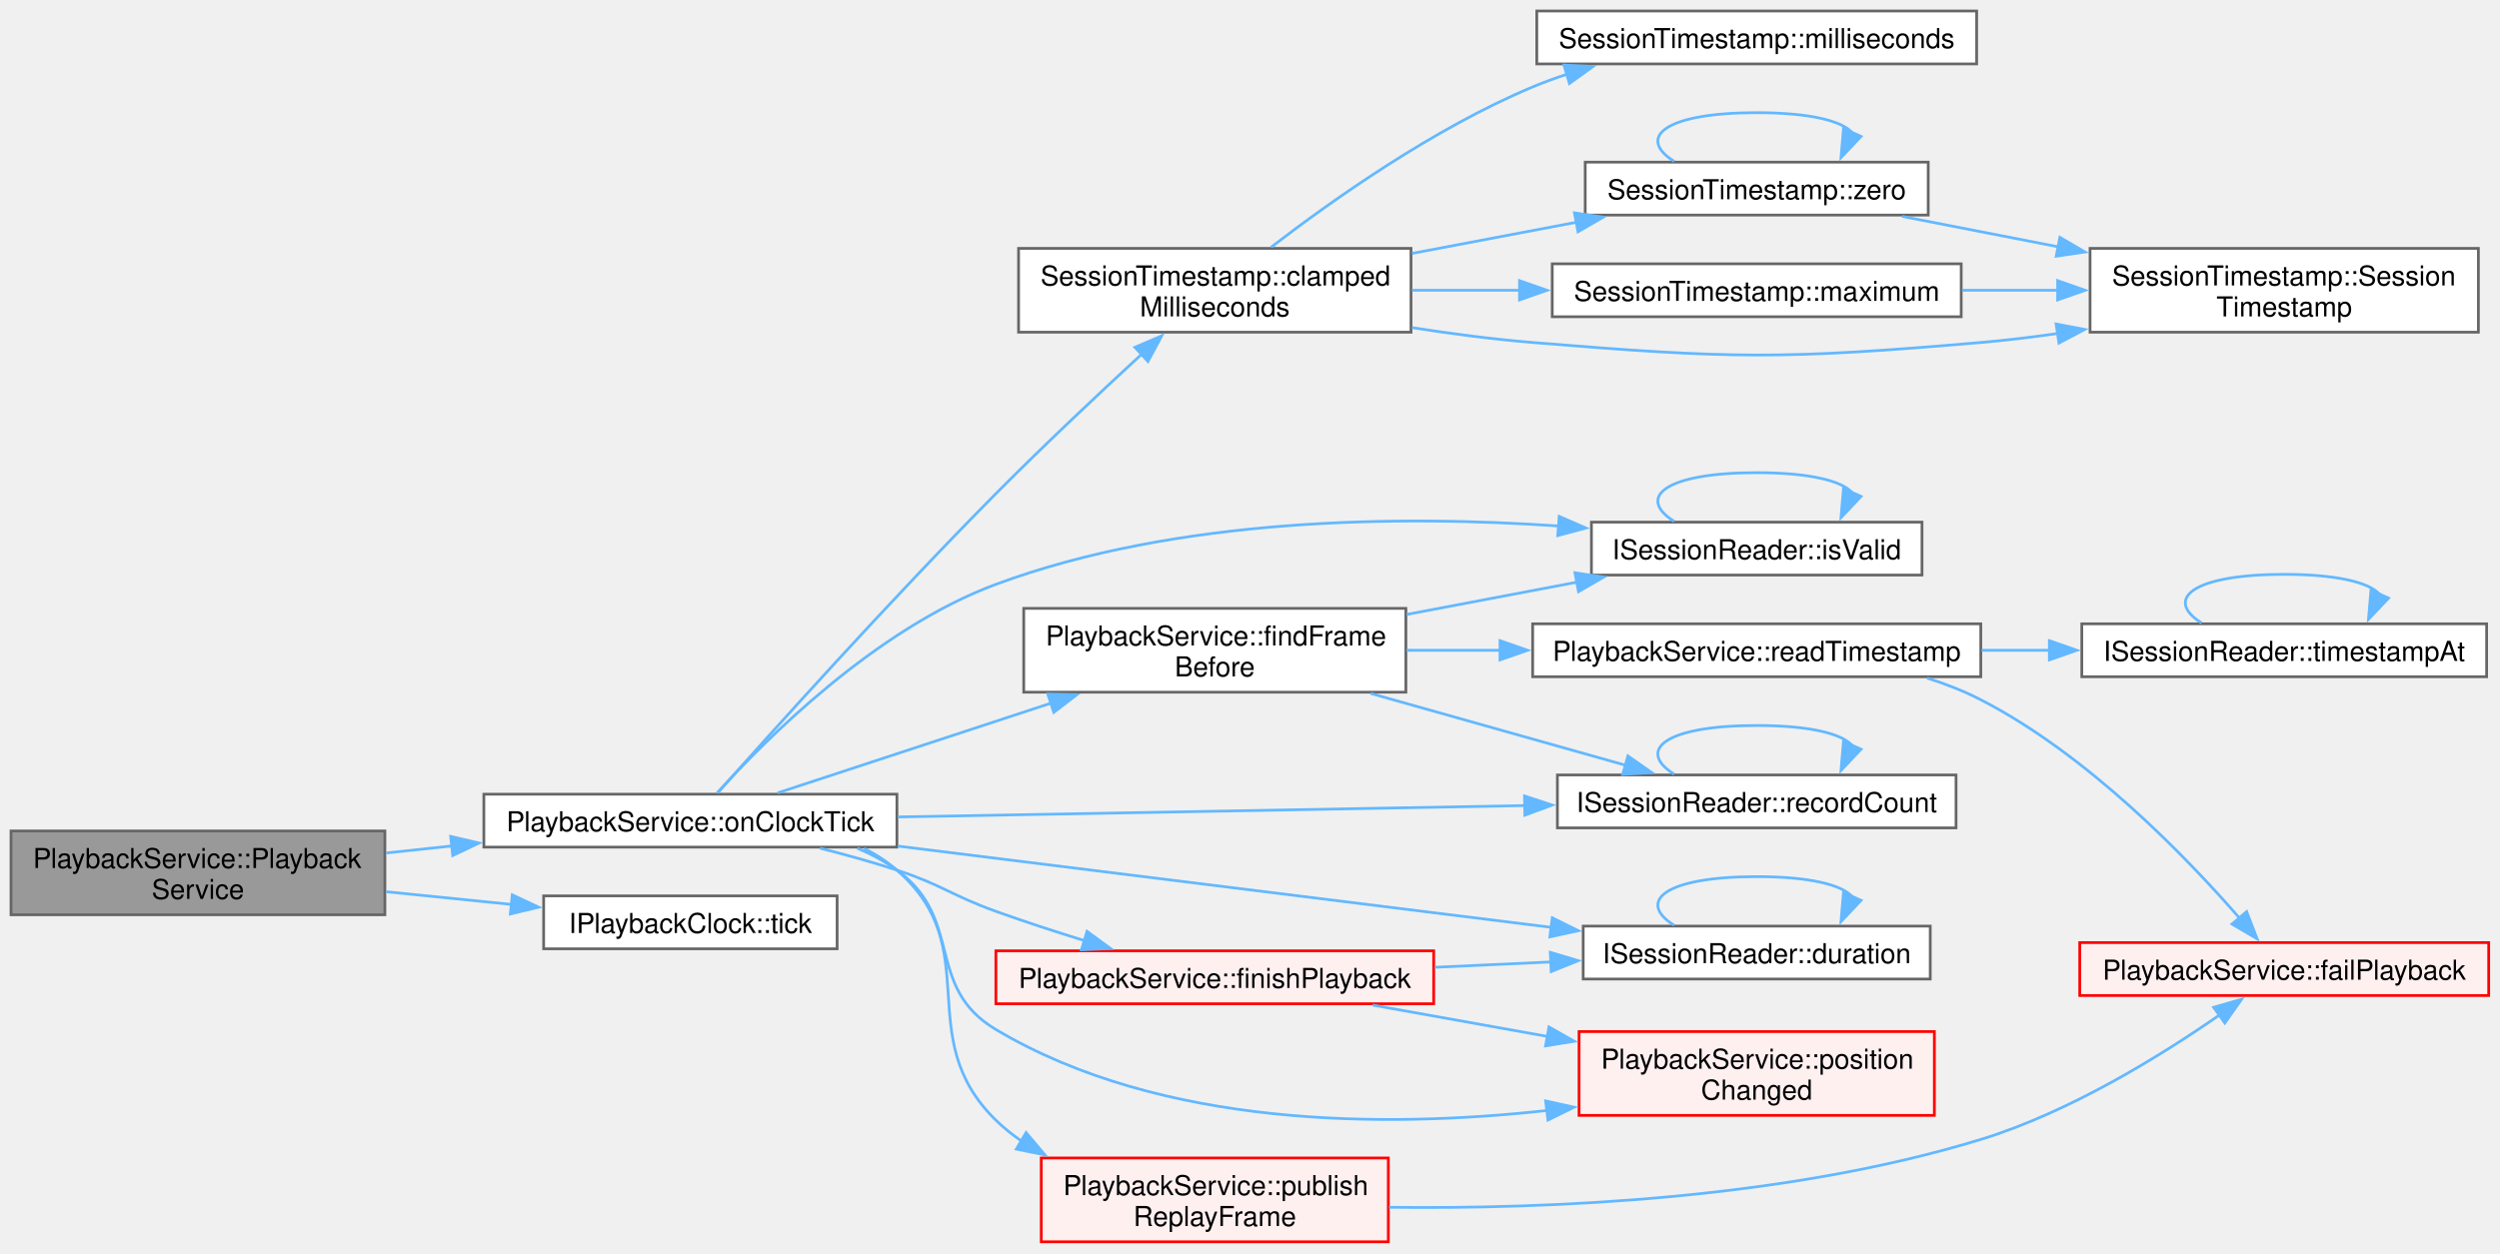
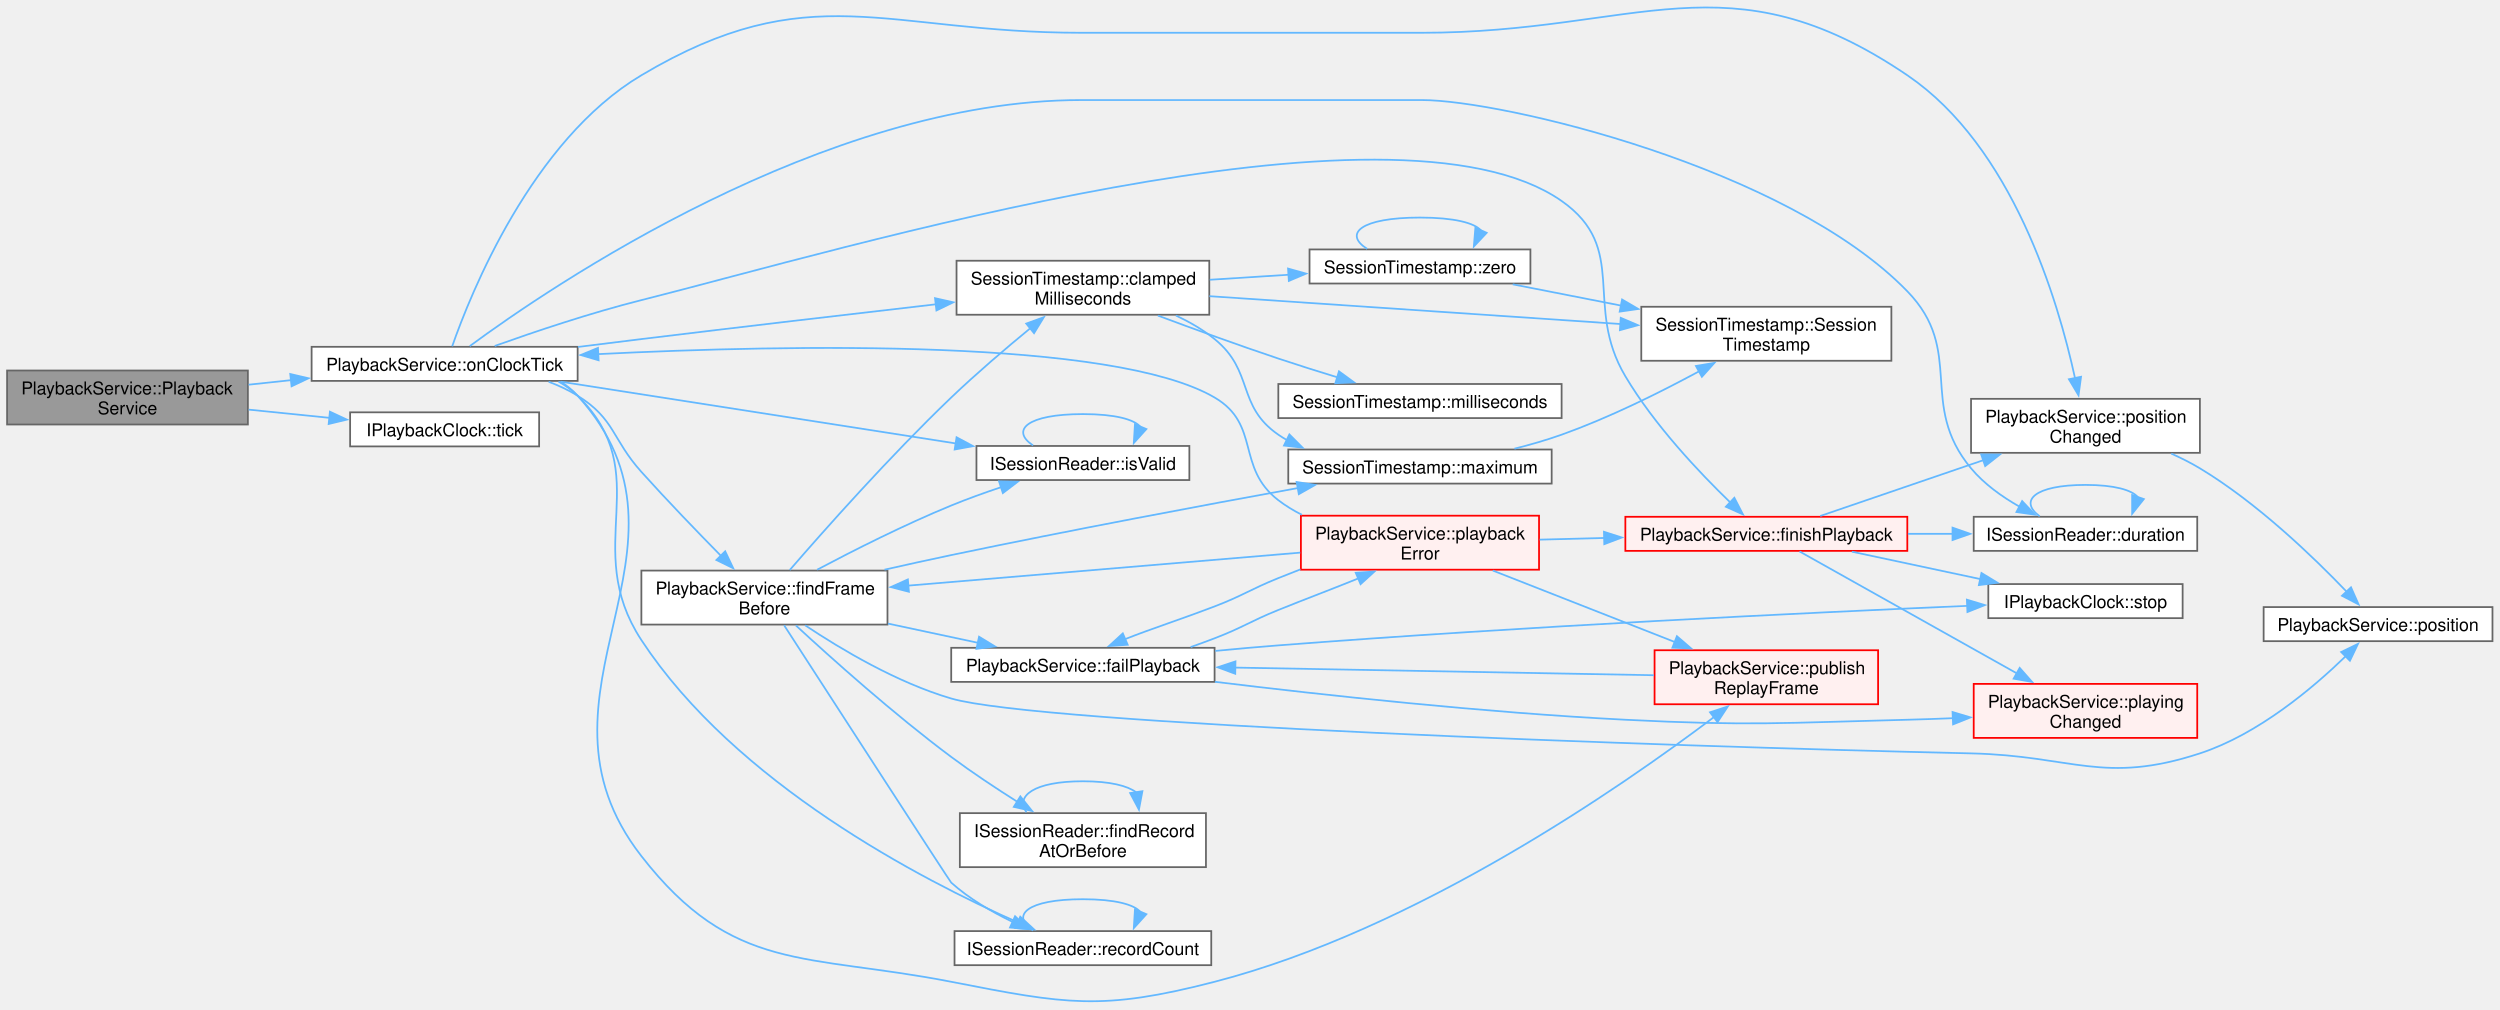
- <svg xmlns="http://www.w3.org/2000/svg" xmlns:xlink="http://www.w3.org/1999/xlink" width="909pt" height="456pt" viewBox="0.00 0.00 909.00 456.00">
-   <g id="graph0" class="graph" transform="scale(1 1) rotate(0) translate(4 451.88)">
+ <svg xmlns="http://www.w3.org/2000/svg" xmlns:xlink="http://www.w3.org/1999/xlink" width="1412pt" height="570pt" viewBox="0.00 0.00 1412.00 570.00">
+   <g id="graph0" class="graph" transform="scale(1 1) rotate(0) translate(4 565.7)">
    <g id="Node000001" class="node">
      <g id="a_Node000001">
        <a xlink:title=" ">
-           <polygon fill="#999999" stroke="#666666" points="136,-149.5 0,-149.5 0,-119 136,-119 136,-149.5" />
-           <text xml:space="preserve" text-anchor="start" x="8" y="-136" font-family="Helvetica,sans-Serif" font-size="10.00">PlaybackService::Playback</text>
-           <text xml:space="preserve" text-anchor="middle" x="68" y="-124.75" font-family="Helvetica,sans-Serif" font-size="10.00">Service</text>
+           <polygon fill="#999999" stroke="#666666" points="136,-356.44 0,-356.44 0,-325.94 136,-325.94 136,-356.44" />
+           <text xml:space="preserve" text-anchor="start" x="8" y="-342.94" font-family="Helvetica,sans-Serif" font-size="10.00">PlaybackService::Playback</text>
+           <text xml:space="preserve" text-anchor="middle" x="68" y="-331.69" font-family="Helvetica,sans-Serif" font-size="10.00">Service</text>
        </a>
      </g>
    </g>
    <g id="Node000002" class="node">
      <g id="a_Node000002">
        <a xlink:href="class_playback_service.html#ab222dc3c3901449380e63a7efedc1444" target="_top" xlink:title=" ">
-           <polygon fill="white" stroke="#666666" points="322.25,-162.88 172,-162.88 172,-143.62 322.25,-143.62 322.25,-162.88" />
-           <text xml:space="preserve" text-anchor="middle" x="247.12" y="-149.38" font-family="Helvetica,sans-Serif" font-size="10.00">PlaybackService::onClockTick</text>
+           <polygon fill="white" stroke="#666666" points="322.25,-369.82 172,-369.82 172,-350.57 322.25,-350.57 322.25,-369.82" />
+           <text xml:space="preserve" text-anchor="middle" x="247.12" y="-356.32" font-family="Helvetica,sans-Serif" font-size="10.00">PlaybackService::onClockTick</text>
        </a>
      </g>
    </g>
    <g id="edge1_Node000001_Node000002" class="edge">
      <g id="a_edge1_Node000001_Node000002">
        <a xlink:title=" ">
-           <path fill="none" stroke="#63b8ff" d="M136.47,-141.49C144.31,-142.33 152.38,-143.19 160.43,-144.06" />
-           <polygon fill="#63b8ff" stroke="#63b8ff" points="159.93,-147.52 170.25,-145.11 160.68,-140.56 159.93,-147.52" />
-         </a>
-       </g>
-     </g>
-     <g id="Node000030" class="node">
-       <g id="a_Node000030">
+           <path fill="none" stroke="#63b8ff" d="M136.47,-348.43C144.31,-349.27 152.38,-350.14 160.43,-351" />
+           <polygon fill="#63b8ff" stroke="#63b8ff" points="159.93,-354.47 170.25,-352.05 160.68,-347.51 159.93,-354.47" />
+         </a>
+       </g>
+     </g>
+     <g id="Node000029" class="node">
+       <g id="a_Node000029">
        <a xlink:href="class_i_playback_clock.html#afbf2c0264e2e838a4f39fa58bf73d0eb" target="_top" xlink:title=" ">
-           <polygon fill="white" stroke="#666666" points="300.5,-125.88 193.75,-125.88 193.75,-106.62 300.5,-106.62 300.5,-125.88" />
-           <text xml:space="preserve" text-anchor="middle" x="247.12" y="-112.38" font-family="Helvetica,sans-Serif" font-size="10.00">IPlaybackClock::tick</text>
-         </a>
-       </g>
-     </g>
-     <g id="edge29_Node000001_Node000030" class="edge">
-       <g id="a_edge29_Node000001_Node000030">
-         <a xlink:title=" ">
-           <path fill="none" stroke="#63b8ff" d="M136.47,-127.39C151.5,-125.87 167.4,-124.25 182.29,-122.74" />
-           <polygon fill="#63b8ff" stroke="#63b8ff" points="182.34,-126.25 191.93,-121.76 181.63,-119.29 182.34,-126.25" />
+           <polygon fill="white" stroke="#666666" points="300.5,-332.82 193.75,-332.82 193.75,-313.57 300.5,-313.57 300.5,-332.82" />
+           <text xml:space="preserve" text-anchor="middle" x="247.12" y="-319.32" font-family="Helvetica,sans-Serif" font-size="10.00">IPlaybackClock::tick</text>
+         </a>
+       </g>
+     </g>
+     <g id="edge42_Node000001_Node000029" class="edge">
+       <g id="a_edge42_Node000001_Node000029">
+         <a xlink:title=" ">
+           <path fill="none" stroke="#63b8ff" d="M136.47,-334.34C151.5,-332.81 167.4,-331.19 182.29,-329.68" />
+           <polygon fill="#63b8ff" stroke="#63b8ff" points="182.34,-333.19 191.93,-328.7 181.63,-326.23 182.34,-333.19" />
        </a>
      </g>
    </g>
    <g id="Node000003" class="node">
      <g id="a_Node000003">
        <a xlink:href="class_session_timestamp.html#abdcdc65dfb0177686e5c9065caf4932f" target="_top" xlink:title=" ">
-           <polygon fill="white" stroke="#666666" points="509.25,-361.5 366.5,-361.5 366.5,-331 509.25,-331 509.25,-361.5" />
-           <text xml:space="preserve" text-anchor="start" x="374.5" y="-348" font-family="Helvetica,sans-Serif" font-size="10.00">SessionTimestamp::clamped</text>
-           <text xml:space="preserve" text-anchor="middle" x="437.88" y="-336.75" font-family="Helvetica,sans-Serif" font-size="10.00">Milliseconds</text>
+           <polygon fill="white" stroke="#666666" points="679,-418.44 536.25,-418.44 536.25,-387.94 679,-387.94 679,-418.44" />
+           <text xml:space="preserve" text-anchor="start" x="544.25" y="-404.94" font-family="Helvetica,sans-Serif" font-size="10.00">SessionTimestamp::clamped</text>
+           <text xml:space="preserve" text-anchor="middle" x="607.62" y="-393.69" font-family="Helvetica,sans-Serif" font-size="10.00">Milliseconds</text>
        </a>
      </g>
    </g>
    <g id="edge2_Node000002_Node000003" class="edge">
      <g id="a_edge2_Node000002_Node000003">
        <a xlink:title=" ">
-           <path fill="none" stroke="#63b8ff" d="M257.04,-163.34C275.49,-184.13 319.4,-233.07 358.25,-272.25 375.62,-289.77 395.92,-308.84 411.53,-323.23" />
-           <polygon fill="#63b8ff" stroke="#63b8ff" points="408.83,-325.5 418.57,-329.68 413.56,-320.34 408.83,-325.5" />
+           <path fill="none" stroke="#63b8ff" d="M322.46,-369.75C334.42,-371.25 346.68,-372.78 358.25,-374.19 413.71,-380.95 476.17,-388.25 524.58,-393.83" />
+           <polygon fill="#63b8ff" stroke="#63b8ff" points="524.1,-397.29 534.44,-394.96 524.9,-390.34 524.1,-397.29" />
        </a>
      </g>
    </g>
    <g id="Node000008" class="node">
      <g id="a_Node000008">
        <a xlink:href="class_i_session_reader.html#a325284789d5b91e1f8aceb1e6f54d1fe" target="_top" xlink:title=" ">
-           <polygon fill="white" stroke="#666666" points="698.12,-114.88 571.88,-114.88 571.88,-95.62 698.12,-95.62 698.12,-114.88" />
-           <text xml:space="preserve" text-anchor="middle" x="635" y="-101.38" font-family="Helvetica,sans-Serif" font-size="10.00">ISessionReader::duration</text>
+           <polygon fill="white" stroke="#666666" points="1237,-273.82 1110.75,-273.82 1110.75,-254.57 1237,-254.57 1237,-273.82" />
+           <text xml:space="preserve" text-anchor="middle" x="1173.88" y="-260.32" font-family="Helvetica,sans-Serif" font-size="10.00">ISessionReader::duration</text>
        </a>
      </g>
    </g>
    <g id="edge10_Node000002_Node000008" class="edge">
      <g id="a_edge10_Node000002_Node000008">
        <a xlink:title=" ">
-           <path fill="none" stroke="#63b8ff" d="M322.53,-144C391.09,-135.47 492.26,-122.88 560.53,-114.39" />
-           <polygon fill="#63b8ff" stroke="#63b8ff" points="560.62,-117.9 570.11,-113.2 559.76,-110.96 560.62,-117.9" />
+           <path fill="none" stroke="#63b8ff" d="M261.3,-370.2C306.63,-403.61 461.38,-509.19 606.62,-509.19 606.62,-509.19 606.62,-509.19 799,-509.19 844.26,-509.19 1005.33,-471.19 1073.25,-401.19 1106.15,-367.29 1079.01,-337.48 1109.25,-301.19 1116.6,-292.38 1126.62,-285.19 1136.54,-279.58" />
+           <polygon fill="#63b8ff" stroke="#63b8ff" points="1138.11,-282.71 1145.37,-275 1134.88,-276.5 1138.11,-282.71" />
        </a>
      </g>
    </g>
    <g id="Node000009" class="node">
      <g id="a_Node000009">
        <a xlink:href="class_playback_service.html#af7dcd8ae996bb015d78e185add1c9b1d" target="_top" xlink:title=" ">
-           <polygon fill="white" stroke="#666666" points="507.38,-230.5 368.38,-230.5 368.38,-200 507.38,-200 507.38,-230.5" />
-           <text xml:space="preserve" text-anchor="start" x="376.38" y="-217" font-family="Helvetica,sans-Serif" font-size="10.00">PlaybackService::findFrame</text>
-           <text xml:space="preserve" text-anchor="middle" x="437.88" y="-205.75" font-family="Helvetica,sans-Serif" font-size="10.00">Before</text>
+           <polygon fill="white" stroke="#666666" points="497.25,-243.44 358.25,-243.44 358.25,-212.94 497.25,-212.94 497.25,-243.44" />
+           <text xml:space="preserve" text-anchor="start" x="366.25" y="-229.94" font-family="Helvetica,sans-Serif" font-size="10.00">PlaybackService::findFrame</text>
+           <text xml:space="preserve" text-anchor="middle" x="427.75" y="-218.69" font-family="Helvetica,sans-Serif" font-size="10.00">Before</text>
        </a>
      </g>
    </g>
    <g id="edge12_Node000002_Node000009" class="edge">
      <g id="a_edge12_Node000002_Node000009">
        <a xlink:title=" ">
-           <path fill="none" stroke="#63b8ff" d="M278.87,-163.35C305.71,-172.17 345.41,-185.21 378.3,-196.01" />
-           <polygon fill="#63b8ff" stroke="#63b8ff" points="377.13,-199.31 387.72,-199.1 379.31,-192.66 377.13,-199.31" />
-         </a>
-       </g>
-     </g>
-     <g id="Node000010" class="node">
-       <g id="a_Node000010">
+           <path fill="none" stroke="#63b8ff" d="M305.87,-350.08C311.62,-347.93 317.19,-345.34 322.25,-342.19 343.42,-329.04 341.59,-317.73 358.25,-299.19 372.85,-282.95 389.91,-265.27 403.34,-251.61" />
+           <polygon fill="#63b8ff" stroke="#63b8ff" points="405.58,-254.33 410.13,-244.76 400.61,-249.41 405.58,-254.33" />
+         </a>
+       </g>
+     </g>
+     <g id="Node000012" class="node">
+       <g id="a_Node000012">
+         <a xlink:href="class_playback_service.html#a9a341b7a275a1e1f18bb1e89a582736c" target="_top" xlink:title=" ">
+           <polygon fill="#fff0f0" stroke="red" points="1073.25,-273.82 914,-273.82 914,-254.57 1073.25,-254.57 1073.25,-273.82" />
+           <text xml:space="preserve" text-anchor="middle" x="993.62" y="-260.32" font-family="Helvetica,sans-Serif" font-size="10.00">PlaybackService::finishPlayback</text>
+         </a>
+       </g>
+     </g>
+     <g id="edge37_Node000002_Node000012" class="edge">
+       <g id="a_edge37_Node000002_Node000012">
+         <a xlink:title=" ">
+           <path fill="none" stroke="#63b8ff" d="M275.42,-370.3C297.52,-378.2 329.57,-389 358.25,-396.19 470.93,-424.44 782.85,-518.84 878,-452.19 916.35,-425.33 890.08,-393.44 914,-353.19 930.32,-325.72 955.7,-298.89 973.18,-282" />
+           <polygon fill="#63b8ff" stroke="#63b8ff" points="975.56,-284.57 980.42,-275.16 970.75,-279.48 975.56,-284.57" />
+         </a>
+       </g>
+     </g>
+     <g id="Node000016" class="node">
+       <g id="a_Node000016">
+         <a xlink:href="class_playback_service.html#a0d810aa9ebe8492aea8b82c6e429c5d6" target="_top" xlink:title=" ">
+           <polygon fill="white" stroke="#666666" points="1238.5,-340.44 1109.25,-340.44 1109.25,-309.94 1238.5,-309.94 1238.5,-340.44" />
+           <text xml:space="preserve" text-anchor="start" x="1117.25" y="-326.94" font-family="Helvetica,sans-Serif" font-size="10.00">PlaybackService::position</text>
+           <text xml:space="preserve" text-anchor="middle" x="1173.88" y="-315.69" font-family="Helvetica,sans-Serif" font-size="10.00">Changed</text>
+         </a>
+       </g>
+     </g>
+     <g id="edge39_Node000002_Node000016" class="edge">
+       <g id="a_edge39_Node000002_Node000016">
+         <a xlink:title=" ">
+           <path fill="none" stroke="#63b8ff" d="M251.4,-370.12C261.66,-399.51 296.31,-486.36 358.25,-523.19 453.57,-579.88 495.72,-547.19 606.62,-547.19 606.62,-547.19 606.62,-547.19 799,-547.19 921.35,-547.19 971.99,-591.87 1073.25,-523.19 1132.64,-482.92 1158.37,-396.26 1167.96,-352.16" />
+           <polygon fill="#63b8ff" stroke="#63b8ff" points="1171.38,-352.91 1169.95,-342.41 1164.52,-351.51 1171.38,-352.91" />
+         </a>
+       </g>
+     </g>
+     <g id="Node000025" class="node">
+       <g id="a_Node000025">
+         <a xlink:href="class_playback_service.html#a481e02ab61a303ad278cc269b4fe7bd4" target="_top" xlink:title=" ">
+           <polygon fill="#fff0f0" stroke="red" points="1056.75,-198.44 930.5,-198.44 930.5,-167.94 1056.75,-167.94 1056.75,-198.44" />
+           <text xml:space="preserve" text-anchor="start" x="938.5" y="-184.94" font-family="Helvetica,sans-Serif" font-size="10.00">PlaybackService::publish</text>
+           <text xml:space="preserve" text-anchor="middle" x="993.62" y="-173.69" font-family="Helvetica,sans-Serif" font-size="10.00">ReplayFrame</text>
+         </a>
+       </g>
+     </g>
+     <g id="edge40_Node000002_Node000025" class="edge">
+       <g id="a_edge40_Node000002_Node000025">
+         <a xlink:title=" ">
+           <path fill="none" stroke="#63b8ff" d="M312.54,-350.19C316.12,-347.97 319.41,-345.34 322.25,-342.19 400.49,-255.66 286.59,-174.25 358.25,-82.19 409.81,-15.96 450.87,-27.27 533.25,-11.19 598.14,1.47 617.99,5.35 682,-11.19 795.5,-40.52 911.78,-121.18 964.08,-160.73" />
+           <polygon fill="#63b8ff" stroke="#63b8ff" points="961.81,-163.41 971.88,-166.7 966.06,-157.85 961.81,-163.41" />
+         </a>
+       </g>
+     </g>
+     <g id="Node000021" class="node">
+       <g id="a_Node000021">
        <a xlink:href="class_i_session_reader.html#af00a0907067a1e6a74d1ad64d911a22b" target="_top" xlink:title="True only while a fully validated session remains loaded.">
-           <polygon fill="white" stroke="#666666" points="695.12,-261.88 574.88,-261.88 574.88,-242.62 695.12,-242.62 695.12,-261.88" />
-           <text xml:space="preserve" text-anchor="middle" x="635" y="-248.38" font-family="Helvetica,sans-Serif" font-size="10.00">ISessionReader::isValid</text>
-         </a>
-       </g>
-     </g>
-     <g id="edge24_Node000002_Node000010" class="edge">
-       <g id="a_edge24_Node000002_Node000010">
-         <a xlink:title=" ">
-           <path fill="none" stroke="#63b8ff" d="M256.87,-163.35C274.05,-182.36 314.35,-222.97 358.25,-239.25 424.46,-263.8 505.81,-264.4 562.93,-260.48" />
-           <polygon fill="#63b8ff" stroke="#63b8ff" points="563.16,-263.97 572.87,-259.73 562.63,-256.99 563.16,-263.97" />
-         </a>
-       </g>
-     </g>
-     <g id="Node000023" class="node">
-       <g id="a_Node000023">
+           <polygon fill="white" stroke="#666666" points="667.75,-313.82 547.5,-313.82 547.5,-294.57 667.75,-294.57 667.75,-313.82" />
+           <text xml:space="preserve" text-anchor="middle" x="607.62" y="-300.32" font-family="Helvetica,sans-Serif" font-size="10.00">ISessionReader::isValid</text>
+         </a>
+       </g>
+     </g>
+     <g id="edge38_Node000002_Node000021" class="edge">
+       <g id="a_edge38_Node000002_Node000021">
+         <a xlink:title=" ">
+           <path fill="none" stroke="#63b8ff" d="M312.63,-350.12C375.48,-340.3 470.81,-325.41 535.75,-315.26" />
+           <polygon fill="#63b8ff" stroke="#63b8ff" points="536.27,-318.73 545.61,-313.72 535.19,-311.81 536.27,-318.73" />
+         </a>
+       </g>
+     </g>
+     <g id="Node000022" class="node">
+       <g id="a_Node000022">
        <a xlink:href="class_i_session_reader.html#ab5e822b6c4f84d5ed97ec944f823a91c" target="_top" xlink:title="Returns the number of records validated in the loaded session.">
-           <polygon fill="white" stroke="#666666" points="707.5,-169.88 562.5,-169.88 562.5,-150.62 707.5,-150.62 707.5,-169.88" />
-           <text xml:space="preserve" text-anchor="middle" x="635" y="-156.38" font-family="Helvetica,sans-Serif" font-size="10.00">ISessionReader::recordCount</text>
-         </a>
-       </g>
-     </g>
-     <g id="edge28_Node000002_Node000023" class="edge">
-       <g id="a_edge28_Node000002_Node000023">
-         <a xlink:title=" ">
-           <path fill="none" stroke="#63b8ff" d="M322.53,-154.6C387.84,-155.78 482.75,-157.51 550.62,-158.74" />
-           <polygon fill="#63b8ff" stroke="#63b8ff" points="550.54,-162.24 560.6,-158.92 550.66,-155.24 550.54,-162.24" />
-         </a>
-       </g>
-     </g>
-     <g id="Node000014" class="node">
-       <g id="a_Node000014">
-         <a xlink:href="class_playback_service.html#a9a341b7a275a1e1f18bb1e89a582736c" target="_top" xlink:title=" ">
-           <polygon fill="#fff0f0" stroke="red" points="517.5,-105.88 358.25,-105.88 358.25,-86.62 517.5,-86.62 517.5,-105.88" />
-           <text xml:space="preserve" text-anchor="middle" x="437.88" y="-92.38" font-family="Helvetica,sans-Serif" font-size="10.00">PlaybackService::finishPlayback</text>
-         </a>
-       </g>
-     </g>
-     <g id="edge21_Node000002_Node000014" class="edge">
-       <g id="a_edge21_Node000002_Node000014">
-         <a xlink:title=" ">
-           <path fill="none" stroke="#63b8ff" d="M294.31,-143.22C303.63,-140.86 313.31,-138.18 322.25,-135.25 338.72,-129.86 341.94,-126.12 358.25,-120.25 368.62,-116.52 379.88,-112.86 390.55,-109.56" />
-           <polygon fill="#63b8ff" stroke="#63b8ff" points="391.4,-112.96 399.96,-106.71 389.37,-106.26 391.4,-112.96" />
-         </a>
-       </g>
-     </g>
-     <g id="Node000018" class="node">
-       <g id="a_Node000018">
-         <a xlink:href="class_playback_service.html#a0d810aa9ebe8492aea8b82c6e429c5d6" target="_top" xlink:title=" ">
-           <polygon fill="#fff0f0" stroke="red" points="699.62,-76.5 570.38,-76.5 570.38,-46 699.62,-46 699.62,-76.5" />
-           <text xml:space="preserve" text-anchor="start" x="578.38" y="-63" font-family="Helvetica,sans-Serif" font-size="10.00">PlaybackService::position</text>
-           <text xml:space="preserve" text-anchor="middle" x="635" y="-51.75" font-family="Helvetica,sans-Serif" font-size="10.00">Changed</text>
-         </a>
-       </g>
-     </g>
-     <g id="edge25_Node000002_Node000018" class="edge">
-       <g id="a_edge25_Node000002_Node000018">
-         <a xlink:title=" ">
-           <path fill="none" stroke="#63b8ff" d="M307.85,-143.23C312.96,-141.06 317.85,-138.43 322.25,-135.25 346.82,-117.46 332.18,-92.76 358.25,-77.25 418.52,-41.4 499.93,-41.29 558.65,-47.78" />
-           <polygon fill="#63b8ff" stroke="#63b8ff" points="558.22,-51.26 568.57,-48.98 559.06,-44.31 558.22,-51.26" />
-         </a>
-       </g>
-     </g>
-     <g id="Node000026" class="node">
-       <g id="a_Node000026">
-         <a xlink:href="class_playback_service.html#a481e02ab61a303ad278cc269b4fe7bd4" target="_top" xlink:title=" ">
-           <polygon fill="#fff0f0" stroke="red" points="501,-30.5 374.75,-30.5 374.75,0 501,0 501,-30.5" />
-           <text xml:space="preserve" text-anchor="start" x="382.75" y="-17" font-family="Helvetica,sans-Serif" font-size="10.00">PlaybackService::publish</text>
-           <text xml:space="preserve" text-anchor="middle" x="437.88" y="-5.75" font-family="Helvetica,sans-Serif" font-size="10.00">ReplayFrame</text>
-         </a>
-       </g>
-     </g>
-     <g id="edge26_Node000002_Node000026" class="edge">
-       <g id="a_edge26_Node000002_Node000026">
-         <a xlink:title=" ">
-           <path fill="none" stroke="#63b8ff" d="M310.3,-143.15C314.6,-140.99 318.65,-138.38 322.25,-135.25 355.06,-106.7 327.14,-74.64 358.25,-44.25 361.09,-41.47 364.23,-38.96 367.55,-36.68" />
-           <polygon fill="#63b8ff" stroke="#63b8ff" points="369.24,-39.75 376.07,-31.64 365.68,-33.72 369.24,-39.75" />
+           <polygon fill="white" stroke="#666666" points="680.12,-39.82 535.12,-39.82 535.12,-20.57 680.12,-20.57 680.12,-39.82" />
+           <text xml:space="preserve" text-anchor="middle" x="607.62" y="-26.32" font-family="Helvetica,sans-Serif" font-size="10.00">ISessionReader::recordCount</text>
+         </a>
+       </g>
+     </g>
+     <g id="edge41_Node000002_Node000022" class="edge">
+       <g id="a_edge41_Node000002_Node000022">
+         <a xlink:title=" ">
+           <path fill="none" stroke="#63b8ff" d="M311.43,-350.18C315.37,-347.98 319.04,-345.35 322.25,-342.19 367.45,-297.75 323.47,-257.18 358.25,-204.19 411.34,-123.32 516.18,-68.9 571.13,-44.62" />
+           <polygon fill="#63b8ff" stroke="#63b8ff" points="572.24,-47.95 580.03,-40.77 569.46,-41.53 572.24,-47.95" />
        </a>
      </g>
    </g>
    <g id="Node000004" class="node">
      <g id="a_Node000004">
        <a xlink:href="class_session_timestamp.html#afcb01ba58c3c29059a2ea8f70f829056" target="_top" xlink:title=" ">
-           <polygon fill="white" stroke="#666666" points="709.38,-355.88 560.62,-355.88 560.62,-336.62 709.38,-336.62 709.38,-355.88" />
-           <text xml:space="preserve" text-anchor="middle" x="635" y="-342.38" font-family="Helvetica,sans-Serif" font-size="10.00">SessionTimestamp::maximum</text>
+           <polygon fill="white" stroke="#666666" points="872.38,-311.82 723.62,-311.82 723.62,-292.57 872.38,-292.57 872.38,-311.82" />
+           <text xml:space="preserve" text-anchor="middle" x="798" y="-298.32" font-family="Helvetica,sans-Serif" font-size="10.00">SessionTimestamp::maximum</text>
        </a>
      </g>
    </g>
    <g id="edge3_Node000003_Node000004" class="edge">
      <g id="a_edge3_Node000003_Node000004">
        <a xlink:title=" ">
-           <path fill="none" stroke="#63b8ff" d="M509.6,-346.25C522.33,-346.25 535.73,-346.25 548.83,-346.25" />
-           <polygon fill="#63b8ff" stroke="#63b8ff" points="548.72,-349.75 558.72,-346.25 548.72,-342.75 548.72,-349.75" />
+           <path fill="none" stroke="#63b8ff" d="M660.17,-387.49C667.93,-383.84 675.5,-379.44 682,-374.19 704.44,-356.06 694.25,-336.56 718,-320.19 719.59,-319.09 721.24,-318.06 722.94,-317.09" />
+           <polygon fill="#63b8ff" stroke="#63b8ff" points="724.24,-320.35 731.72,-312.85 721.19,-314.05 724.24,-320.35" />
        </a>
      </g>
    </g>
    <g id="Node000005" class="node">
      <g id="a_Node000005">
        <a xlink:href="class_session_timestamp.html#adc21abc1a6730f873208b13edc77f94a" target="_top" xlink:title="Constructs the zero timestamp.">
-           <polygon fill="white" stroke="#666666" points="897.5,-361.5 756.25,-361.5 756.25,-331 897.5,-331 897.5,-361.5" />
-           <text xml:space="preserve" text-anchor="start" x="764.25" y="-348" font-family="Helvetica,sans-Serif" font-size="10.00">SessionTimestamp::Session</text>
-           <text xml:space="preserve" text-anchor="middle" x="826.88" y="-336.75" font-family="Helvetica,sans-Serif" font-size="10.00">Timestamp</text>
+           <polygon fill="white" stroke="#666666" points="1064.25,-392.44 923,-392.44 923,-361.94 1064.25,-361.94 1064.25,-392.44" />
+           <text xml:space="preserve" text-anchor="start" x="931" y="-378.94" font-family="Helvetica,sans-Serif" font-size="10.00">SessionTimestamp::Session</text>
+           <text xml:space="preserve" text-anchor="middle" x="993.62" y="-367.69" font-family="Helvetica,sans-Serif" font-size="10.00">Timestamp</text>
        </a>
      </g>
    </g>
    <g id="edge6_Node000003_Node000005" class="edge">
      <g id="a_edge6_Node000003_Node000005">
        <a xlink:title=" ">
-           <path fill="none" stroke="#63b8ff" d="M509.58,-332.66C524.05,-330.41 539.23,-328.42 553.5,-327.25 625.7,-321.31 644.32,-321.03 716.5,-327.25 725.58,-328.03 735.03,-329.17 744.42,-330.52" />
-           <polygon fill="#63b8ff" stroke="#63b8ff" points="743.89,-333.98 754.3,-332.01 744.94,-327.05 743.89,-333.98" />
+           <path fill="none" stroke="#63b8ff" d="M679.06,-398.42C744.69,-393.98 842.52,-387.36 911.41,-382.69" />
+           <polygon fill="#63b8ff" stroke="#63b8ff" points="911.39,-386.2 921.13,-382.03 910.92,-379.22 911.39,-386.2" />
        </a>
      </g>
    </g>
    <g id="Node000006" class="node">
      <g id="a_Node000006">
        <a xlink:href="class_session_timestamp.html#a9e69c8185d47045ab21667be1a2976f7" target="_top" xlink:title=" ">
-           <polygon fill="white" stroke="#666666" points="715,-447.88 555,-447.88 555,-428.62 715,-428.62 715,-447.88" />
-           <text xml:space="preserve" text-anchor="middle" x="635" y="-434.38" font-family="Helvetica,sans-Serif" font-size="10.00">SessionTimestamp::milliseconds</text>
+           <polygon fill="white" stroke="#666666" points="878,-348.82 718,-348.82 718,-329.57 878,-329.57 878,-348.82" />
+           <text xml:space="preserve" text-anchor="middle" x="798" y="-335.32" font-family="Helvetica,sans-Serif" font-size="10.00">SessionTimestamp::milliseconds</text>
        </a>
      </g>
    </g>
    <g id="edge5_Node000003_Node000006" class="edge">
      <g id="a_edge5_Node000003_Node000006">
        <a xlink:title=" ">
-           <path fill="none" stroke="#63b8ff" d="M458.36,-361.93C480.25,-378.78 517.45,-405.15 553.5,-420.25 557.55,-421.94 561.77,-423.49 566.09,-424.9" />
-           <polygon fill="#63b8ff" stroke="#63b8ff" points="564.88,-428.19 575.46,-427.7 566.88,-421.49 564.88,-428.19" />
+           <path fill="none" stroke="#63b8ff" d="M649.98,-387.45C670.37,-379.85 695.37,-370.76 718,-363.19 728.81,-359.58 740.52,-355.89 751.54,-352.53" />
+           <polygon fill="#63b8ff" stroke="#63b8ff" points="752.25,-355.97 760.81,-349.73 750.22,-349.27 752.25,-355.97" />
        </a>
      </g>
    </g>
    <g id="Node000007" class="node">
      <g id="a_Node000007">
        <a xlink:href="class_session_timestamp.html#aeb247cf8e65e75c49239bfefb1fe72b8" target="_top" xlink:title=" ">
-           <polygon fill="white" stroke="#666666" points="697.38,-392.88 572.62,-392.88 572.62,-373.62 697.38,-373.62 697.38,-392.88" />
-           <text xml:space="preserve" text-anchor="middle" x="635" y="-379.38" font-family="Helvetica,sans-Serif" font-size="10.00">SessionTimestamp::zero</text>
+           <polygon fill="white" stroke="#666666" points="860.38,-424.82 735.62,-424.82 735.62,-405.57 860.38,-405.57 860.38,-424.82" />
+           <text xml:space="preserve" text-anchor="middle" x="798" y="-411.32" font-family="Helvetica,sans-Serif" font-size="10.00">SessionTimestamp::zero</text>
        </a>
      </g>
    </g>
    <g id="edge7_Node000003_Node000007" class="edge">
      <g id="a_edge7_Node000003_Node000007">
        <a xlink:title=" ">
-           <path fill="none" stroke="#63b8ff" d="M509.6,-359.66C529.2,-363.38 550.37,-367.39 569.59,-371.04" />
-           <polygon fill="#63b8ff" stroke="#63b8ff" points="568.69,-374.43 579.17,-372.85 569.99,-367.55 568.69,-374.43" />
+           <path fill="none" stroke="#63b8ff" d="M679.3,-407.69C693.95,-408.63 709.4,-409.61 724.12,-410.55" />
+           <polygon fill="#63b8ff" stroke="#63b8ff" points="723.49,-414.02 733.69,-411.16 723.94,-407.03 723.49,-414.02" />
        </a>
      </g>
    </g>
    <g id="edge4_Node000004_Node000005" class="edge">
      <g id="a_edge4_Node000004_Node000005">
        <a xlink:title=" ">
-           <path fill="none" stroke="#63b8ff" d="M709.68,-346.25C721.1,-346.25 732.94,-346.25 744.52,-346.25" />
-           <polygon fill="#63b8ff" stroke="#63b8ff" points="744.46,-349.75 754.46,-346.25 744.46,-342.75 744.46,-349.75" />
+           <path fill="none" stroke="#63b8ff" d="M851.35,-312.27C860.34,-314.53 869.52,-317.17 878,-320.19 904.92,-329.8 933.73,-344.14 955.73,-356.04" />
+           <polygon fill="#63b8ff" stroke="#63b8ff" points="953.86,-359 964.31,-360.75 957.23,-352.87 953.86,-359" />
        </a>
      </g>
    </g>
    <g id="edge8_Node000007_Node000005" class="edge">
      <g id="a_edge8_Node000007_Node000005">
        <a xlink:title=" ">
-           <path fill="none" stroke="#63b8ff" d="M687.88,-373.14C705.42,-369.72 725.43,-365.82 744.68,-362.07" />
-           <polygon fill="#63b8ff" stroke="#63b8ff" points="745.27,-365.52 754.41,-360.18 743.93,-358.65 745.27,-365.52" />
+           <path fill="none" stroke="#63b8ff" d="M850.38,-405.11C869.18,-401.42 890.94,-397.15 911.7,-393.07" />
+           <polygon fill="#63b8ff" stroke="#63b8ff" points="912.15,-396.55 921.29,-391.19 910.8,-389.68 912.15,-396.55" />
        </a>
      </g>
    </g>
    <g id="edge9_Node000007_Node000007" class="edge">
      <g id="a_edge9_Node000007_Node000007">
        <a xlink:title=" ">
-           <path fill="none" stroke="#63b8ff" d="M604.96,-393.16C591.26,-401.77 601.27,-410.88 635,-410.88 654.5,-410.88 666.07,-407.83 669.72,-403.6" />
-           <polygon fill="#63b8ff" stroke="#63b8ff" points="672.94,-402.24 665.66,-394.54 666.56,-405.1 672.94,-402.24" />
+           <path fill="none" stroke="#63b8ff" d="M768.2,-425.11C754.6,-433.71 764.54,-442.82 798,-442.82 817.35,-442.82 828.83,-439.77 832.45,-435.54" />
+           <polygon fill="#63b8ff" stroke="#63b8ff" points="835.68,-434.2 828.42,-426.49 829.29,-437.05 835.68,-434.2" />
        </a>
      </g>
    </g>
    <g id="edge11_Node000008_Node000008" class="edge">
      <g id="a_edge11_Node000008_Node000008">
        <a xlink:title=" ">
-           <path fill="none" stroke="#63b8ff" d="M604.96,-115.16C591.26,-123.77 601.27,-132.88 635,-132.88 654.5,-132.88 666.07,-129.83 669.72,-125.6" />
-           <polygon fill="#63b8ff" stroke="#63b8ff" points="672.94,-124.24 665.66,-116.54 666.56,-127.1 672.94,-124.24" />
-         </a>
-       </g>
-     </g>
-     <g id="edge13_Node000009_Node000010" class="edge">
-       <g id="a_edge13_Node000009_Node000010">
-         <a xlink:title=" ">
-           <path fill="none" stroke="#63b8ff" d="M507.67,-228.29C527.85,-232.12 549.83,-236.29 569.72,-240.06" />
-           <polygon fill="#63b8ff" stroke="#63b8ff" points="568.88,-243.46 579.36,-241.89 570.18,-236.59 568.88,-243.46" />
+           <path fill="none" stroke="#63b8ff" d="M1148,-274.11C1136.2,-282.71 1144.83,-291.82 1173.88,-291.82 1190.21,-291.82 1200.09,-288.94 1203.51,-284.88" />
+           <polygon fill="#63b8ff" stroke="#63b8ff" points="1206.84,-283.82 1200.24,-275.53 1200.23,-286.13 1206.84,-283.82" />
+         </a>
+       </g>
+     </g>
+     <g id="edge13_Node000009_Node000003" class="edge">
+       <g id="a_edge13_Node000009_Node000003">
+         <a xlink:title=" ">
+           <path fill="none" stroke="#63b8ff" d="M442.04,-243.74C461.36,-266.06 498.68,-308.14 533.25,-341.19 547.49,-354.81 564.21,-369.06 578.09,-380.46" />
+           <polygon fill="#63b8ff" stroke="#63b8ff" points="575.61,-382.95 585.57,-386.55 580.03,-377.52 575.61,-382.95" />
+         </a>
+       </g>
+     </g>
+     <g id="edge33_Node000009_Node000004" class="edge">
+       <g id="a_edge33_Node000009_Node000004">
+         <a xlink:title=" ">
+           <path fill="none" stroke="#63b8ff" d="M495.56,-243.94C508.07,-246.77 521.04,-249.63 533.25,-252.19 599.68,-266.11 675.89,-280.38 729.25,-290.09" />
+           <polygon fill="#63b8ff" stroke="#63b8ff" points="728.33,-293.48 738.79,-291.82 729.58,-286.59 728.33,-293.48" />
+         </a>
+       </g>
+     </g>
+     <g id="Node000010" class="node">
+       <g id="a_Node000010">
+         <a xlink:href="class_playback_service.html#a48014a7e0b93ca7827e9bb45043576e1" target="_top" xlink:title=" ">
+           <polygon fill="white" stroke="#666666" points="682,-199.82 533.25,-199.82 533.25,-180.57 682,-180.57 682,-199.82" />
+           <text xml:space="preserve" text-anchor="middle" x="607.62" y="-186.32" font-family="Helvetica,sans-Serif" font-size="10.00">PlaybackService::failPlayback</text>
+         </a>
+       </g>
+     </g>
+     <g id="edge14_Node000009_Node000010" class="edge">
+       <g id="a_edge14_Node000009_Node000010">
+         <a xlink:title=" ">
+           <path fill="none" stroke="#63b8ff" d="M497.52,-213.5C514.36,-209.9 532.22,-206.09 548.5,-202.61" />
+           <polygon fill="#63b8ff" stroke="#63b8ff" points="548.97,-206.09 558.01,-200.58 547.5,-199.24 548.97,-206.09" />
+         </a>
+       </g>
+     </g>
+     <g id="Node000017" class="node">
+       <g id="a_Node000017">
+         <a xlink:href="class_playback_service.html#a77bbc3e3d72ff59d00b75a0d13816491" target="_top" xlink:title=" ">
+           <polygon fill="white" stroke="#666666" points="1403.75,-222.82 1274.5,-222.82 1274.5,-203.57 1403.75,-203.57 1403.75,-222.82" />
+           <text xml:space="preserve" text-anchor="middle" x="1339.12" y="-209.32" font-family="Helvetica,sans-Serif" font-size="10.00">PlaybackService::position</text>
+         </a>
+       </g>
+     </g>
+     <g id="edge34_Node000009_Node000017" class="edge">
+       <g id="a_edge34_Node000009_Node000017">
+         <a xlink:title=" ">
+           <path fill="none" stroke="#63b8ff" d="M450.75,-212.52C471.09,-198.94 502.71,-180.13 533.25,-171.19 582.64,-156.73 929.45,-144.33 1109.25,-140.19 1166.68,-138.87 1183.9,-122.33 1238.5,-140.19 1271.43,-150.96 1302.47,-177.22 1320.9,-195.12" />
+           <polygon fill="#63b8ff" stroke="#63b8ff" points="1318.28,-197.44 1327.81,-202.06 1323.23,-192.5 1318.28,-197.44" />
+         </a>
+       </g>
+     </g>
+     <g id="Node000028" class="node">
+       <g id="a_Node000028">
+         <a xlink:href="class_i_session_reader.html#a5d41a2e921dc3c9aa2cb1ad18cb6cff7" target="_top" xlink:title="Finds the newest record at or before a playback position.">
+           <polygon fill="white" stroke="#666666" points="677.12,-106.44 538.12,-106.44 538.12,-75.94 677.12,-75.94 677.12,-106.44" />
+           <text xml:space="preserve" text-anchor="start" x="546.12" y="-92.94" font-family="Helvetica,sans-Serif" font-size="10.00">ISessionReader::findRecord</text>
+           <text xml:space="preserve" text-anchor="middle" x="607.62" y="-81.69" font-family="Helvetica,sans-Serif" font-size="10.00">AtOrBefore</text>
+         </a>
+       </g>
+     </g>
+     <g id="edge29_Node000009_Node000028" class="edge">
+       <g id="a_edge29_Node000009_Node000028">
+         <a xlink:title=" ">
+           <path fill="none" stroke="#63b8ff" d="M445.51,-212.45C465.65,-193.85 500.8,-162.37 533.25,-138.19 545.12,-129.35 558.63,-120.4 570.8,-112.72" />
+           <polygon fill="#63b8ff" stroke="#63b8ff" points="572.29,-115.91 578.93,-107.65 568.59,-109.97 572.29,-115.91" />
+         </a>
+       </g>
+     </g>
+     <g id="edge31_Node000009_Node000021" class="edge">
+       <g id="a_edge31_Node000009_Node000021">
+         <a xlink:title=" ">
+           <path fill="none" stroke="#63b8ff" d="M457.5,-243.92C478.21,-254.89 507,-269.43 533.25,-280.19 542.25,-283.88 552.05,-287.41 561.47,-290.57" />
+           <polygon fill="#63b8ff" stroke="#63b8ff" points="560.25,-293.85 570.84,-293.63 562.42,-287.2 560.25,-293.85" />
+         </a>
+       </g>
+     </g>
+     <g id="edge35_Node000009_Node000022" class="edge">
+       <g id="a_edge35_Node000009_Node000022">
+         <a xlink:title=" ">
+           <path fill="none" stroke="#63b8ff" d="M438.87,-212.54C464.95,-172.23 532.45,-67.91 533.25,-67.19 543.35,-58.13 556.08,-50.69 568.09,-44.93" />
+           <polygon fill="#63b8ff" stroke="#63b8ff" points="569.31,-48.21 576.99,-40.91 566.43,-41.83 569.31,-48.21" />
        </a>
      </g>
    </g>
    <g id="Node000011" class="node">
      <g id="a_Node000011">
-         <a xlink:href="class_playback_service.html#a16470626e933666ce7a717287056067b" target="_top" xlink:title=" ">
-           <polygon fill="white" stroke="#666666" points="716.5,-224.88 553.5,-224.88 553.5,-205.62 716.5,-205.62 716.5,-224.88" />
-           <text xml:space="preserve" text-anchor="middle" x="635" y="-211.38" font-family="Helvetica,sans-Serif" font-size="10.00">PlaybackService::readTimestamp</text>
-         </a>
-       </g>
-     </g>
-     <g id="edge15_Node000009_Node000011" class="edge">
-       <g id="a_edge15_Node000009_Node000011">
-         <a xlink:title=" ">
-           <path fill="none" stroke="#63b8ff" d="M507.67,-215.25C518.7,-215.25 530.26,-215.25 541.73,-215.25" />
-           <polygon fill="#63b8ff" stroke="#63b8ff" points="541.63,-218.75 551.63,-215.25 541.63,-211.75 541.63,-218.75" />
-         </a>
-       </g>
-     </g>
-     <g id="edge19_Node000009_Node000023" class="edge">
-       <g id="a_edge19_Node000009_Node000023">
-         <a xlink:title=" ">
-           <path fill="none" stroke="#63b8ff" d="M494.53,-199.56C523.83,-191.3 559.37,-181.29 587.23,-173.43" />
-           <polygon fill="#63b8ff" stroke="#63b8ff" points="588.15,-176.81 596.82,-170.73 586.25,-170.07 588.15,-176.81" />
-         </a>
-       </g>
-     </g>
-     <g id="edge14_Node000010_Node000010" class="edge">
-       <g id="a_edge14_Node000010_Node000010">
-         <a xlink:title=" ">
-           <path fill="none" stroke="#63b8ff" d="M604.96,-262.16C591.26,-270.77 601.27,-279.88 635,-279.88 654.5,-279.88 666.07,-276.83 669.72,-272.6" />
-           <polygon fill="#63b8ff" stroke="#63b8ff" points="672.94,-271.24 665.66,-263.54 666.56,-274.1 672.94,-271.24" />
-         </a>
-       </g>
-     </g>
-     <g id="Node000012" class="node">
-       <g id="a_Node000012">
-         <a xlink:href="class_playback_service.html#a48014a7e0b93ca7827e9bb45043576e1" target="_top" xlink:title=" ">
-           <polygon fill="#fff0f0" stroke="red" points="901.25,-108.88 752.5,-108.88 752.5,-89.62 901.25,-89.62 901.25,-108.88" />
-           <text xml:space="preserve" text-anchor="middle" x="826.88" y="-95.38" font-family="Helvetica,sans-Serif" font-size="10.00">PlaybackService::failPlayback</text>
-         </a>
-       </g>
-     </g>
-     <g id="edge16_Node000011_Node000012" class="edge">
-       <g id="a_edge16_Node000011_Node000012">
-         <a xlink:title=" ">
-           <path fill="none" stroke="#63b8ff" d="M696.97,-205.14C703.74,-202.99 710.39,-200.4 716.5,-197.25 755.38,-177.24 791.25,-140.06 810.7,-117.69" />
-           <polygon fill="#63b8ff" stroke="#63b8ff" points="813.21,-120.15 817.01,-110.26 807.87,-115.62 813.21,-120.15" />
-         </a>
-       </g>
-     </g>
-     <g id="Node000029" class="node">
-       <g id="a_Node000029">
-         <a xlink:href="class_i_session_reader.html#a69f42c52fb49b0be8e7f2098f406fef6" target="_top" xlink:title=" ">
-           <polygon fill="white" stroke="#666666" points="900.5,-224.88 753.25,-224.88 753.25,-205.62 900.5,-205.62 900.5,-224.88" />
-           <text xml:space="preserve" text-anchor="middle" x="826.88" y="-211.38" font-family="Helvetica,sans-Serif" font-size="10.00">ISessionReader::timestampAt</text>
-         </a>
-       </g>
-     </g>
-     <g id="edge17_Node000011_Node000029" class="edge">
-       <g id="a_edge17_Node000011_Node000029">
-         <a xlink:title=" ">
-           <path fill="none" stroke="#63b8ff" d="M716.8,-215.25C724.96,-215.25 733.27,-215.25 741.47,-215.25" />
-           <polygon fill="#63b8ff" stroke="#63b8ff" points="741.45,-218.75 751.45,-215.25 741.45,-211.75 741.45,-218.75" />
-         </a>
-       </g>
-     </g>
-     <g id="edge18_Node000029_Node000029" class="edge">
-       <g id="a_edge18_Node000029_Node000029">
-         <a xlink:title=" ">
-           <path fill="none" stroke="#63b8ff" d="M796.84,-225.16C783.13,-233.77 793.15,-242.88 826.88,-242.88 846.37,-242.88 857.95,-239.83 861.59,-235.6" />
-           <polygon fill="#63b8ff" stroke="#63b8ff" points="864.82,-234.24 857.53,-226.54 858.43,-237.1 864.82,-234.24" />
-         </a>
-       </g>
-     </g>
-     <g id="edge20_Node000023_Node000023" class="edge">
-       <g id="a_edge20_Node000023_Node000023">
-         <a xlink:title=" ">
-           <path fill="none" stroke="#63b8ff" d="M604.96,-170.16C591.26,-178.77 601.27,-187.88 635,-187.88 654.5,-187.88 666.07,-184.83 669.72,-180.6" />
-           <polygon fill="#63b8ff" stroke="#63b8ff" points="672.94,-179.24 665.66,-171.54 666.56,-182.1 672.94,-179.24" />
-         </a>
-       </g>
-     </g>
-     <g id="edge22_Node000014_Node000008" class="edge">
-       <g id="a_edge22_Node000014_Node000008">
-         <a xlink:title=" ">
-           <path fill="none" stroke="#63b8ff" d="M517.96,-99.9C531.91,-100.54 546.38,-101.21 560.17,-101.84" />
-           <polygon fill="#63b8ff" stroke="#63b8ff" points="559.92,-105.34 570.07,-102.3 560.24,-98.34 559.92,-105.34" />
-         </a>
-       </g>
-     </g>
-     <g id="edge23_Node000014_Node000018" class="edge">
-       <g id="a_edge23_Node000014_Node000018">
-         <a xlink:title=" ">
-           <path fill="none" stroke="#63b8ff" d="M495.31,-86.13C515.16,-82.57 537.78,-78.51 558.92,-74.72" />
-           <polygon fill="#63b8ff" stroke="#63b8ff" points="559.43,-78.18 568.65,-72.97 558.19,-71.29 559.43,-78.18" />
-         </a>
-       </g>
-     </g>
-     <g id="edge27_Node000026_Node000012" class="edge">
-       <g id="a_edge27_Node000026_Node000012">
-         <a xlink:title=" ">
-           <path fill="none" stroke="#63b8ff" d="M501.24,-12.56C558.47,-11.87 644.96,-15.33 716.5,-37.25 748.93,-47.19 782.29,-67.91 803.5,-82.65" />
-           <polygon fill="#63b8ff" stroke="#63b8ff" points="801.2,-85.32 811.38,-88.27 805.27,-79.61 801.2,-85.32" />
+         <a xlink:href="class_playback_service.html#a71ed12f065ed4adb407e86b106e2721b" target="_top" xlink:title=" ">
+           <polygon fill="#fff0f0" stroke="red" points="865.25,-274.44 730.75,-274.44 730.75,-243.94 865.25,-243.94 865.25,-274.44" />
+           <text xml:space="preserve" text-anchor="start" x="738.75" y="-260.94" font-family="Helvetica,sans-Serif" font-size="10.00">PlaybackService::playback</text>
+           <text xml:space="preserve" text-anchor="middle" x="798" y="-249.69" font-family="Helvetica,sans-Serif" font-size="10.00">Error</text>
+         </a>
+       </g>
+     </g>
+     <g id="edge15_Node000010_Node000011" class="edge">
+       <g id="a_edge15_Node000010_Node000011">
+         <a xlink:title=" ">
+           <path fill="none" stroke="#63b8ff" d="M668.47,-200.23C673.07,-201.84 677.62,-203.51 682,-205.19 698.34,-211.48 701.77,-214.62 718,-221.19 732.78,-227.18 749.32,-233.34 763.44,-239.13" />
+           <polygon fill="#63b8ff" stroke="#63b8ff" points="761.72,-242.2 772.29,-242.88 764.45,-235.75 761.72,-242.2" />
+         </a>
+       </g>
+     </g>
+     <g id="Node000014" class="node">
+       <g id="a_Node000014">
+         <a xlink:href="class_playback_service.html#a5e54c6eb7adf0f7fbdfbd5f403ec5d7d" target="_top" xlink:title=" ">
+           <polygon fill="#fff0f0" stroke="red" points="1237,-179.44 1110.75,-179.44 1110.75,-148.94 1237,-148.94 1237,-179.44" />
+           <text xml:space="preserve" text-anchor="start" x="1118.75" y="-165.94" font-family="Helvetica,sans-Serif" font-size="10.00">PlaybackService::playing</text>
+           <text xml:space="preserve" text-anchor="middle" x="1173.88" y="-154.69" font-family="Helvetica,sans-Serif" font-size="10.00">Changed</text>
+         </a>
+       </g>
+     </g>
+     <g id="edge27_Node000010_Node000014" class="edge">
+       <g id="a_edge27_Node000010_Node000014">
+         <a xlink:title=" ">
+           <path fill="none" stroke="#63b8ff" d="M682.2,-180.61C743.96,-173.08 834.57,-163.21 914,-159.19 984.69,-155.61 1002.49,-157.42 1073.25,-159.19 1081.62,-159.4 1090.37,-159.71 1099.08,-160.07" />
+           <polygon fill="#63b8ff" stroke="#63b8ff" points="1098.79,-163.56 1108.94,-160.51 1099.1,-156.57 1098.79,-163.56" />
+         </a>
+       </g>
+     </g>
+     <g id="Node000018" class="node">
+       <g id="a_Node000018">
+         <a xlink:href="class_i_playback_clock.html#a997a42bd4efe05e9d2bcbee7550e35cb" target="_top" xlink:title="Stops future ticks.">
+           <polygon fill="white" stroke="#666666" points="1228.75,-235.82 1119,-235.82 1119,-216.57 1228.75,-216.57 1228.75,-235.82" />
+           <text xml:space="preserve" text-anchor="middle" x="1173.88" y="-222.32" font-family="Helvetica,sans-Serif" font-size="10.00">IPlaybackClock::stop</text>
+         </a>
+       </g>
+     </g>
+     <g id="edge28_Node000010_Node000018" class="edge">
+       <g id="a_edge28_Node000010_Node000018">
+         <a xlink:title=" ">
+           <path fill="none" stroke="#63b8ff" d="M682.42,-198.07C694.31,-199.21 706.49,-200.3 718,-201.19 856.29,-211.94 1018.58,-219.7 1107.09,-223.51" />
+           <polygon fill="#63b8ff" stroke="#63b8ff" points="1106.9,-227.01 1117.04,-223.94 1107.2,-220.02 1106.9,-227.01" />
+         </a>
+       </g>
+     </g>
+     <g id="edge24_Node000011_Node000002" class="edge">
+       <g id="a_edge24_Node000011_Node000002">
+         <a xlink:title=" ">
+           <path fill="none" stroke="#63b8ff" d="M731.31,-274.94C726.6,-277.31 722.09,-280.05 718,-283.19 693.94,-301.68 708.18,-325.87 682,-341.19 625.04,-374.53 443.11,-371.16 333.74,-365.69" />
+           <polygon fill="#63b8ff" stroke="#63b8ff" points="334.09,-362.21 323.93,-365.19 333.73,-369.2 334.09,-362.21" />
+         </a>
+       </g>
+     </g>
+     <g id="edge17_Node000011_Node000009" class="edge">
+       <g id="a_edge17_Node000011_Node000009">
+         <a xlink:title=" ">
+           <path fill="none" stroke="#63b8ff" d="M730.37,-253.58C668.11,-248.34 575.07,-240.51 508.8,-234.93" />
+           <polygon fill="#63b8ff" stroke="#63b8ff" points="509.35,-231.47 499.09,-234.11 508.76,-238.44 509.35,-231.47" />
+         </a>
+       </g>
+     </g>
+     <g id="edge16_Node000011_Node000010" class="edge">
+       <g id="a_edge16_Node000011_Node000010">
+         <a xlink:title=" ">
+           <path fill="none" stroke="#63b8ff" d="M730.5,-244.13C726.26,-242.5 722.06,-240.84 718,-239.19 701.77,-232.62 698.34,-229.48 682,-223.19 665.32,-216.78 646.11,-210.53 631.53,-204.75" />
+           <polygon fill="#63b8ff" stroke="#63b8ff" points="632.92,-201.54 622.35,-200.81 630.16,-207.97 632.92,-201.54" />
+         </a>
+       </g>
+     </g>
+     <g id="edge18_Node000011_Node000012" class="edge">
+       <g id="a_edge18_Node000011_Node000012">
+         <a xlink:title=" ">
+           <path fill="none" stroke="#63b8ff" d="M865.63,-260.91C877.44,-261.22 889.92,-261.54 902.25,-261.86" />
+           <polygon fill="#63b8ff" stroke="#63b8ff" points="901.92,-265.35 912.01,-262.11 902.1,-258.35 901.92,-265.35" />
+         </a>
+       </g>
+     </g>
+     <g id="edge25_Node000011_Node000025" class="edge">
+       <g id="a_edge25_Node000011_Node000025">
+         <a xlink:title=" ">
+           <path fill="none" stroke="#63b8ff" d="M839.12,-243.45C868.98,-231.73 909.94,-215.65 942.04,-203.05" />
+           <polygon fill="#63b8ff" stroke="#63b8ff" points="943.12,-206.38 951.15,-199.47 940.56,-199.87 943.12,-206.38" />
+         </a>
+       </g>
+     </g>
+     <g id="edge19_Node000012_Node000008" class="edge">
+       <g id="a_edge19_Node000012_Node000008">
+         <a xlink:title=" ">
+           <path fill="none" stroke="#63b8ff" d="M1073.59,-264.19C1082.04,-264.19 1090.61,-264.19 1099,-264.19" />
+           <polygon fill="#63b8ff" stroke="#63b8ff" points="1098.78,-267.69 1108.78,-264.19 1098.78,-260.69 1098.78,-267.69" />
+         </a>
+       </g>
+     </g>
+     <g id="edge20_Node000012_Node000014" class="edge">
+       <g id="a_edge20_Node000012_Node000014">
+         <a xlink:title=" ">
+           <path fill="none" stroke="#63b8ff" d="M1012.37,-254.24C1040.9,-238.23 1097.61,-206.42 1135.4,-185.22" />
+           <polygon fill="#63b8ff" stroke="#63b8ff" points="1136.72,-188.49 1143.72,-180.55 1133.29,-182.39 1136.72,-188.49" />
+         </a>
+       </g>
+     </g>
+     <g id="edge21_Node000012_Node000016" class="edge">
+       <g id="a_edge21_Node000012_Node000016">
+         <a xlink:title=" ">
+           <path fill="none" stroke="#63b8ff" d="M1024.06,-274.27C1049.09,-282.83 1085.75,-295.38 1116.42,-305.87" />
+           <polygon fill="#63b8ff" stroke="#63b8ff" points="1114.96,-309.07 1125.56,-309 1117.23,-302.45 1114.96,-309.07" />
+         </a>
+       </g>
+     </g>
+     <g id="edge23_Node000012_Node000018" class="edge">
+       <g id="a_edge23_Node000012_Node000018">
+         <a xlink:title=" ">
+           <path fill="none" stroke="#63b8ff" d="M1041.92,-254.11C1064.17,-249.37 1090.92,-243.66 1114.42,-238.65" />
+           <polygon fill="#63b8ff" stroke="#63b8ff" points="1115.13,-242.08 1124.18,-236.57 1113.67,-235.23 1115.13,-242.08" />
+         </a>
+       </g>
+     </g>
+     <g id="edge22_Node000016_Node000017" class="edge">
+       <g id="a_edge22_Node000016_Node000017">
+         <a xlink:title=" ">
+           <path fill="none" stroke="#63b8ff" d="M1222.34,-309.5C1227.94,-307.01 1233.44,-304.24 1238.5,-301.19 1270.92,-281.66 1302.7,-251.03 1321.34,-231.55" />
+           <polygon fill="#63b8ff" stroke="#63b8ff" points="1323.84,-234 1328.13,-224.32 1318.73,-229.21 1323.84,-234" />
+         </a>
+       </g>
+     </g>
+     <g id="edge26_Node000025_Node000010" class="edge">
+       <g id="a_edge26_Node000025_Node000010">
+         <a xlink:title=" ">
+           <path fill="none" stroke="#63b8ff" d="M930.08,-184.33C865.7,-185.51 764.96,-187.34 693.43,-188.65" />
+           <polygon fill="#63b8ff" stroke="#63b8ff" points="693.66,-185.14 683.72,-188.82 693.79,-192.14 693.66,-185.14" />
+         </a>
+       </g>
+     </g>
+     <g id="edge30_Node000028_Node000028" class="edge">
+       <g id="a_edge30_Node000028_Node000028">
+         <a xlink:title=" ">
+           <path fill="none" stroke="#63b8ff" d="M575.75,-106.93C569.25,-116 579.87,-124.44 607.62,-124.44 622.8,-124.44 632.86,-121.92 637.79,-118.15" />
+           <polygon fill="#63b8ff" stroke="#63b8ff" points="641.23,-118.84 639.27,-108.42 634.3,-117.78 641.23,-118.84" />
+         </a>
+       </g>
+     </g>
+     <g id="edge32_Node000021_Node000021" class="edge">
+       <g id="a_edge32_Node000021_Node000021">
+         <a xlink:title=" ">
+           <path fill="none" stroke="#63b8ff" d="M579.46,-314.11C566.62,-322.71 576.01,-331.82 607.62,-331.82 625.9,-331.82 636.75,-328.77 640.17,-324.54" />
+           <polygon fill="#63b8ff" stroke="#63b8ff" points="643.47,-323.36 636.37,-315.5 637.02,-326.08 643.47,-323.36" />
+         </a>
+       </g>
+     </g>
+     <g id="edge36_Node000022_Node000022" class="edge">
+       <g id="a_edge36_Node000022_Node000022">
+         <a xlink:title=" ">
+           <path fill="none" stroke="#63b8ff" d="M579.46,-40.11C566.62,-48.71 576.01,-57.82 607.62,-57.82 625.9,-57.82 636.75,-54.77 640.17,-50.54" />
+           <polygon fill="#63b8ff" stroke="#63b8ff" points="643.47,-49.36 636.37,-41.5 637.02,-52.08 643.47,-49.36" />
        </a>
      </g>
    </g>
  </g>
</svg>
